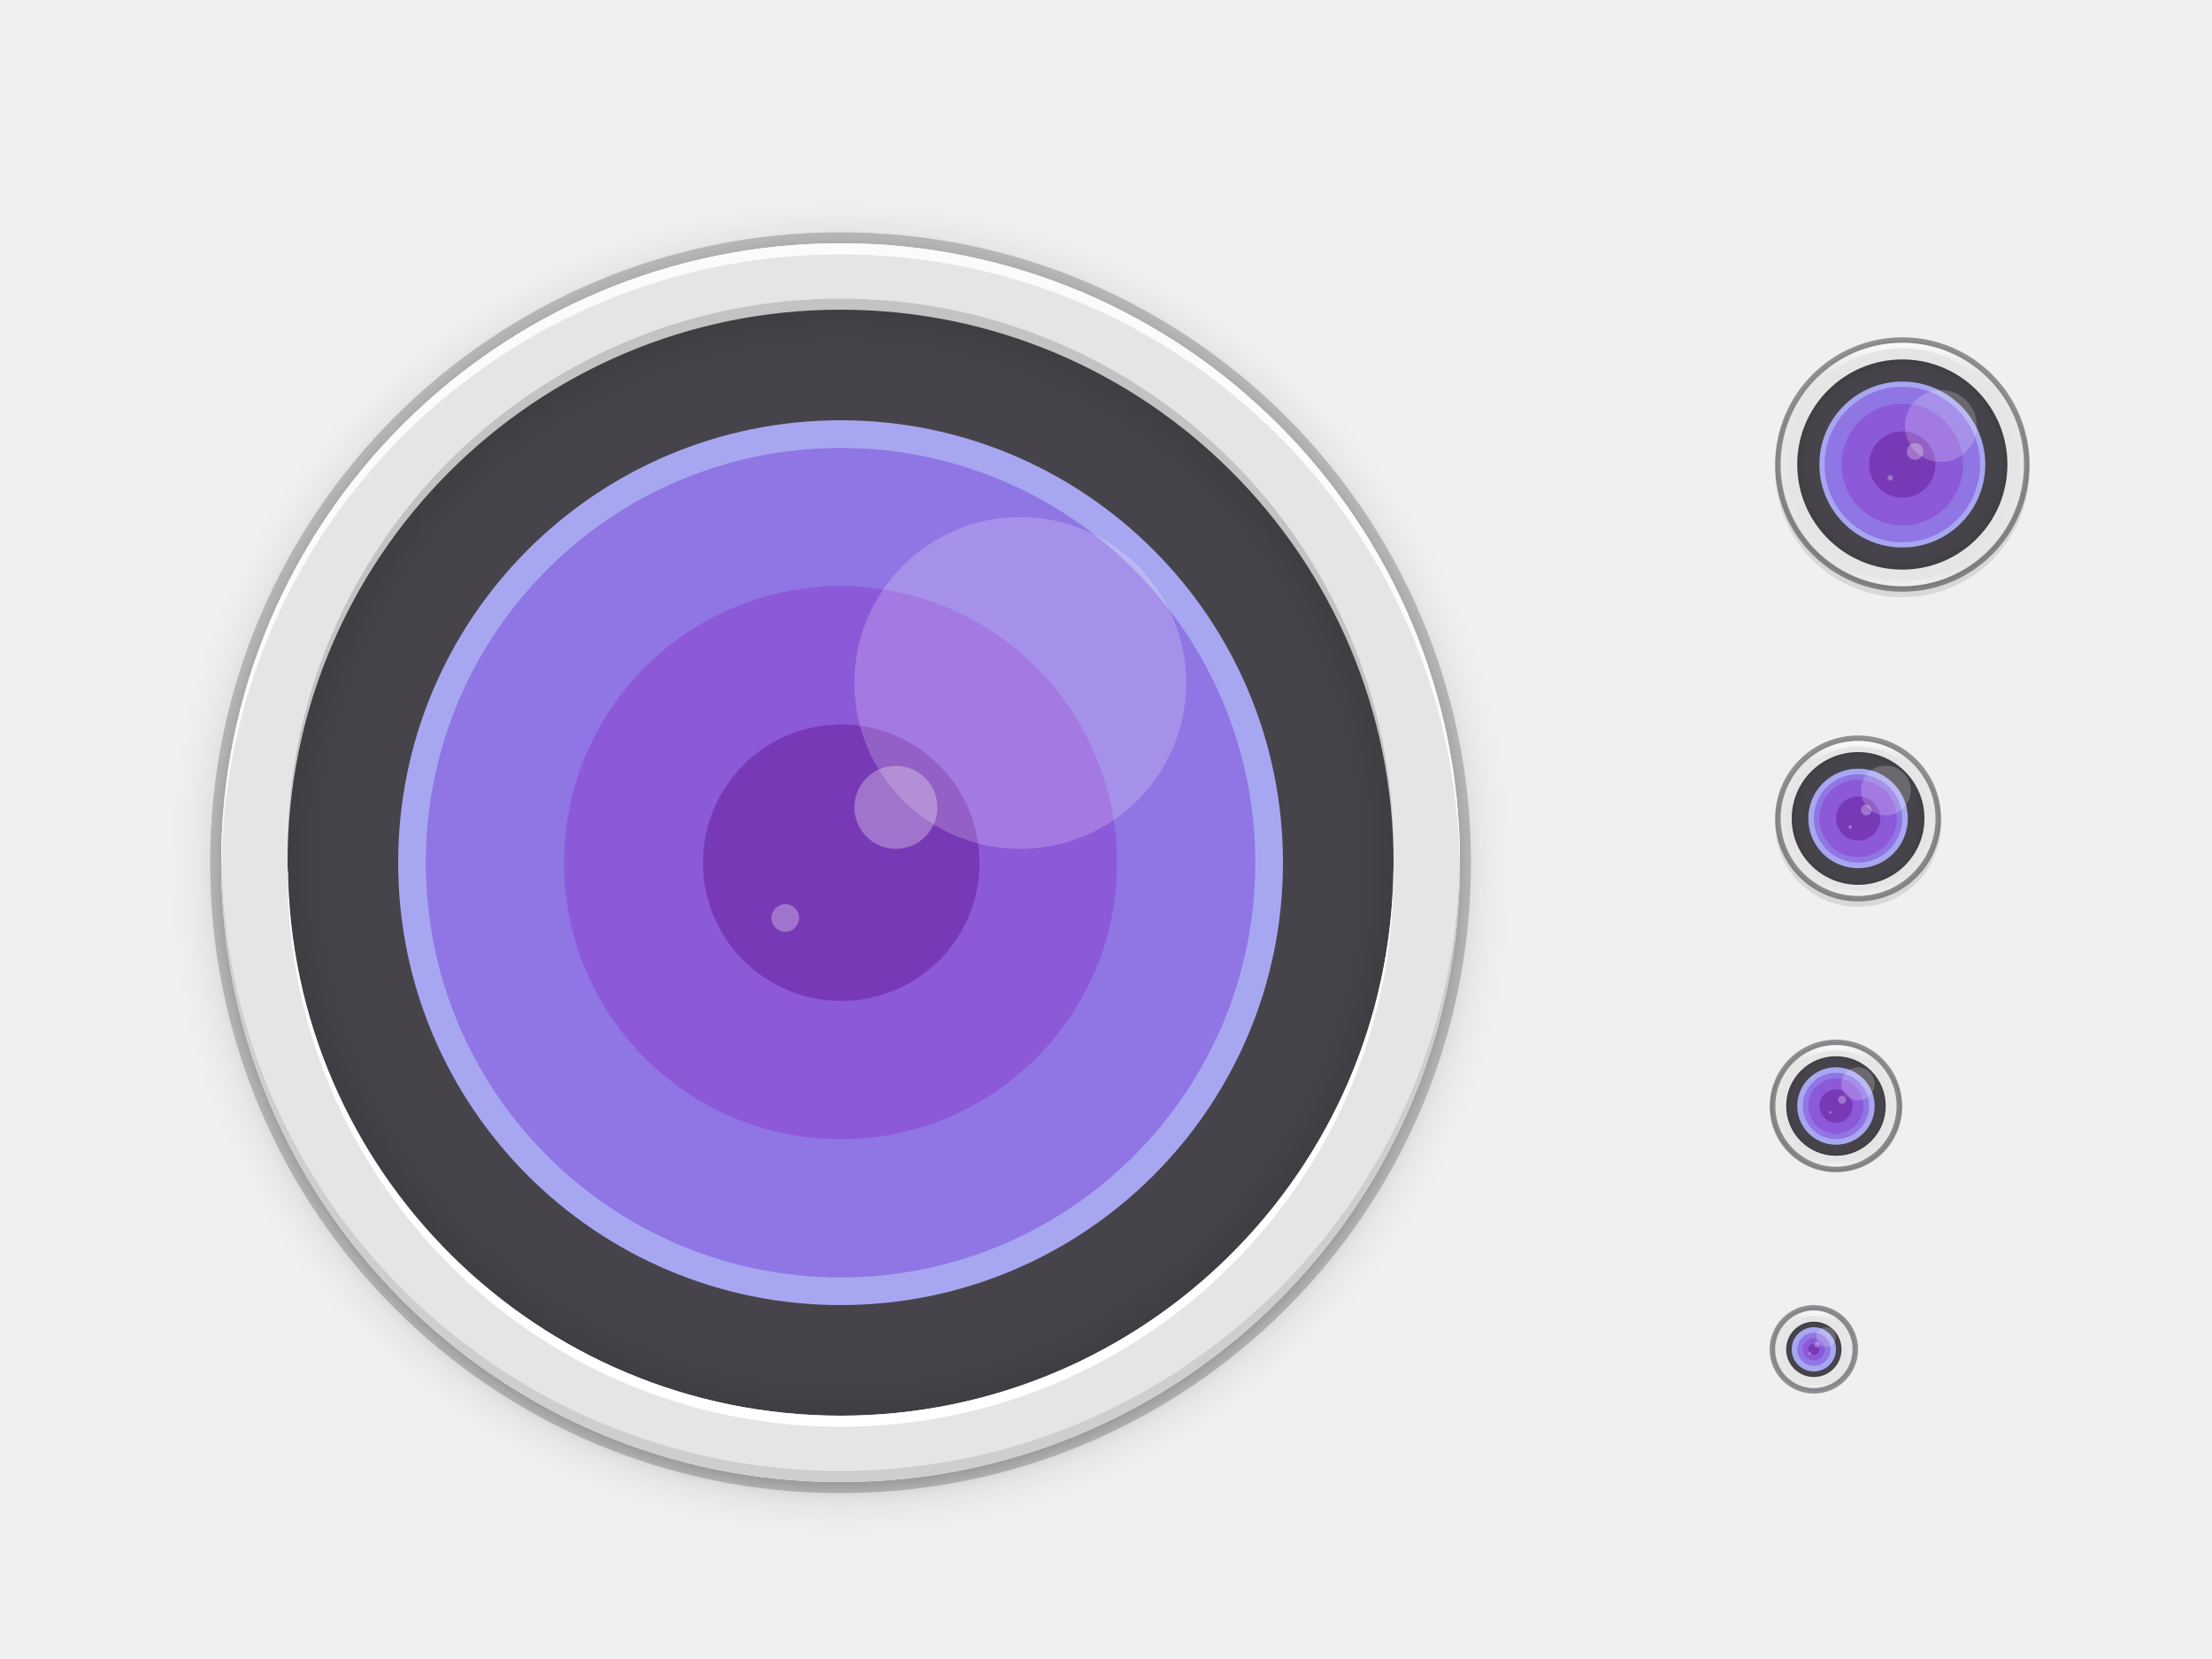
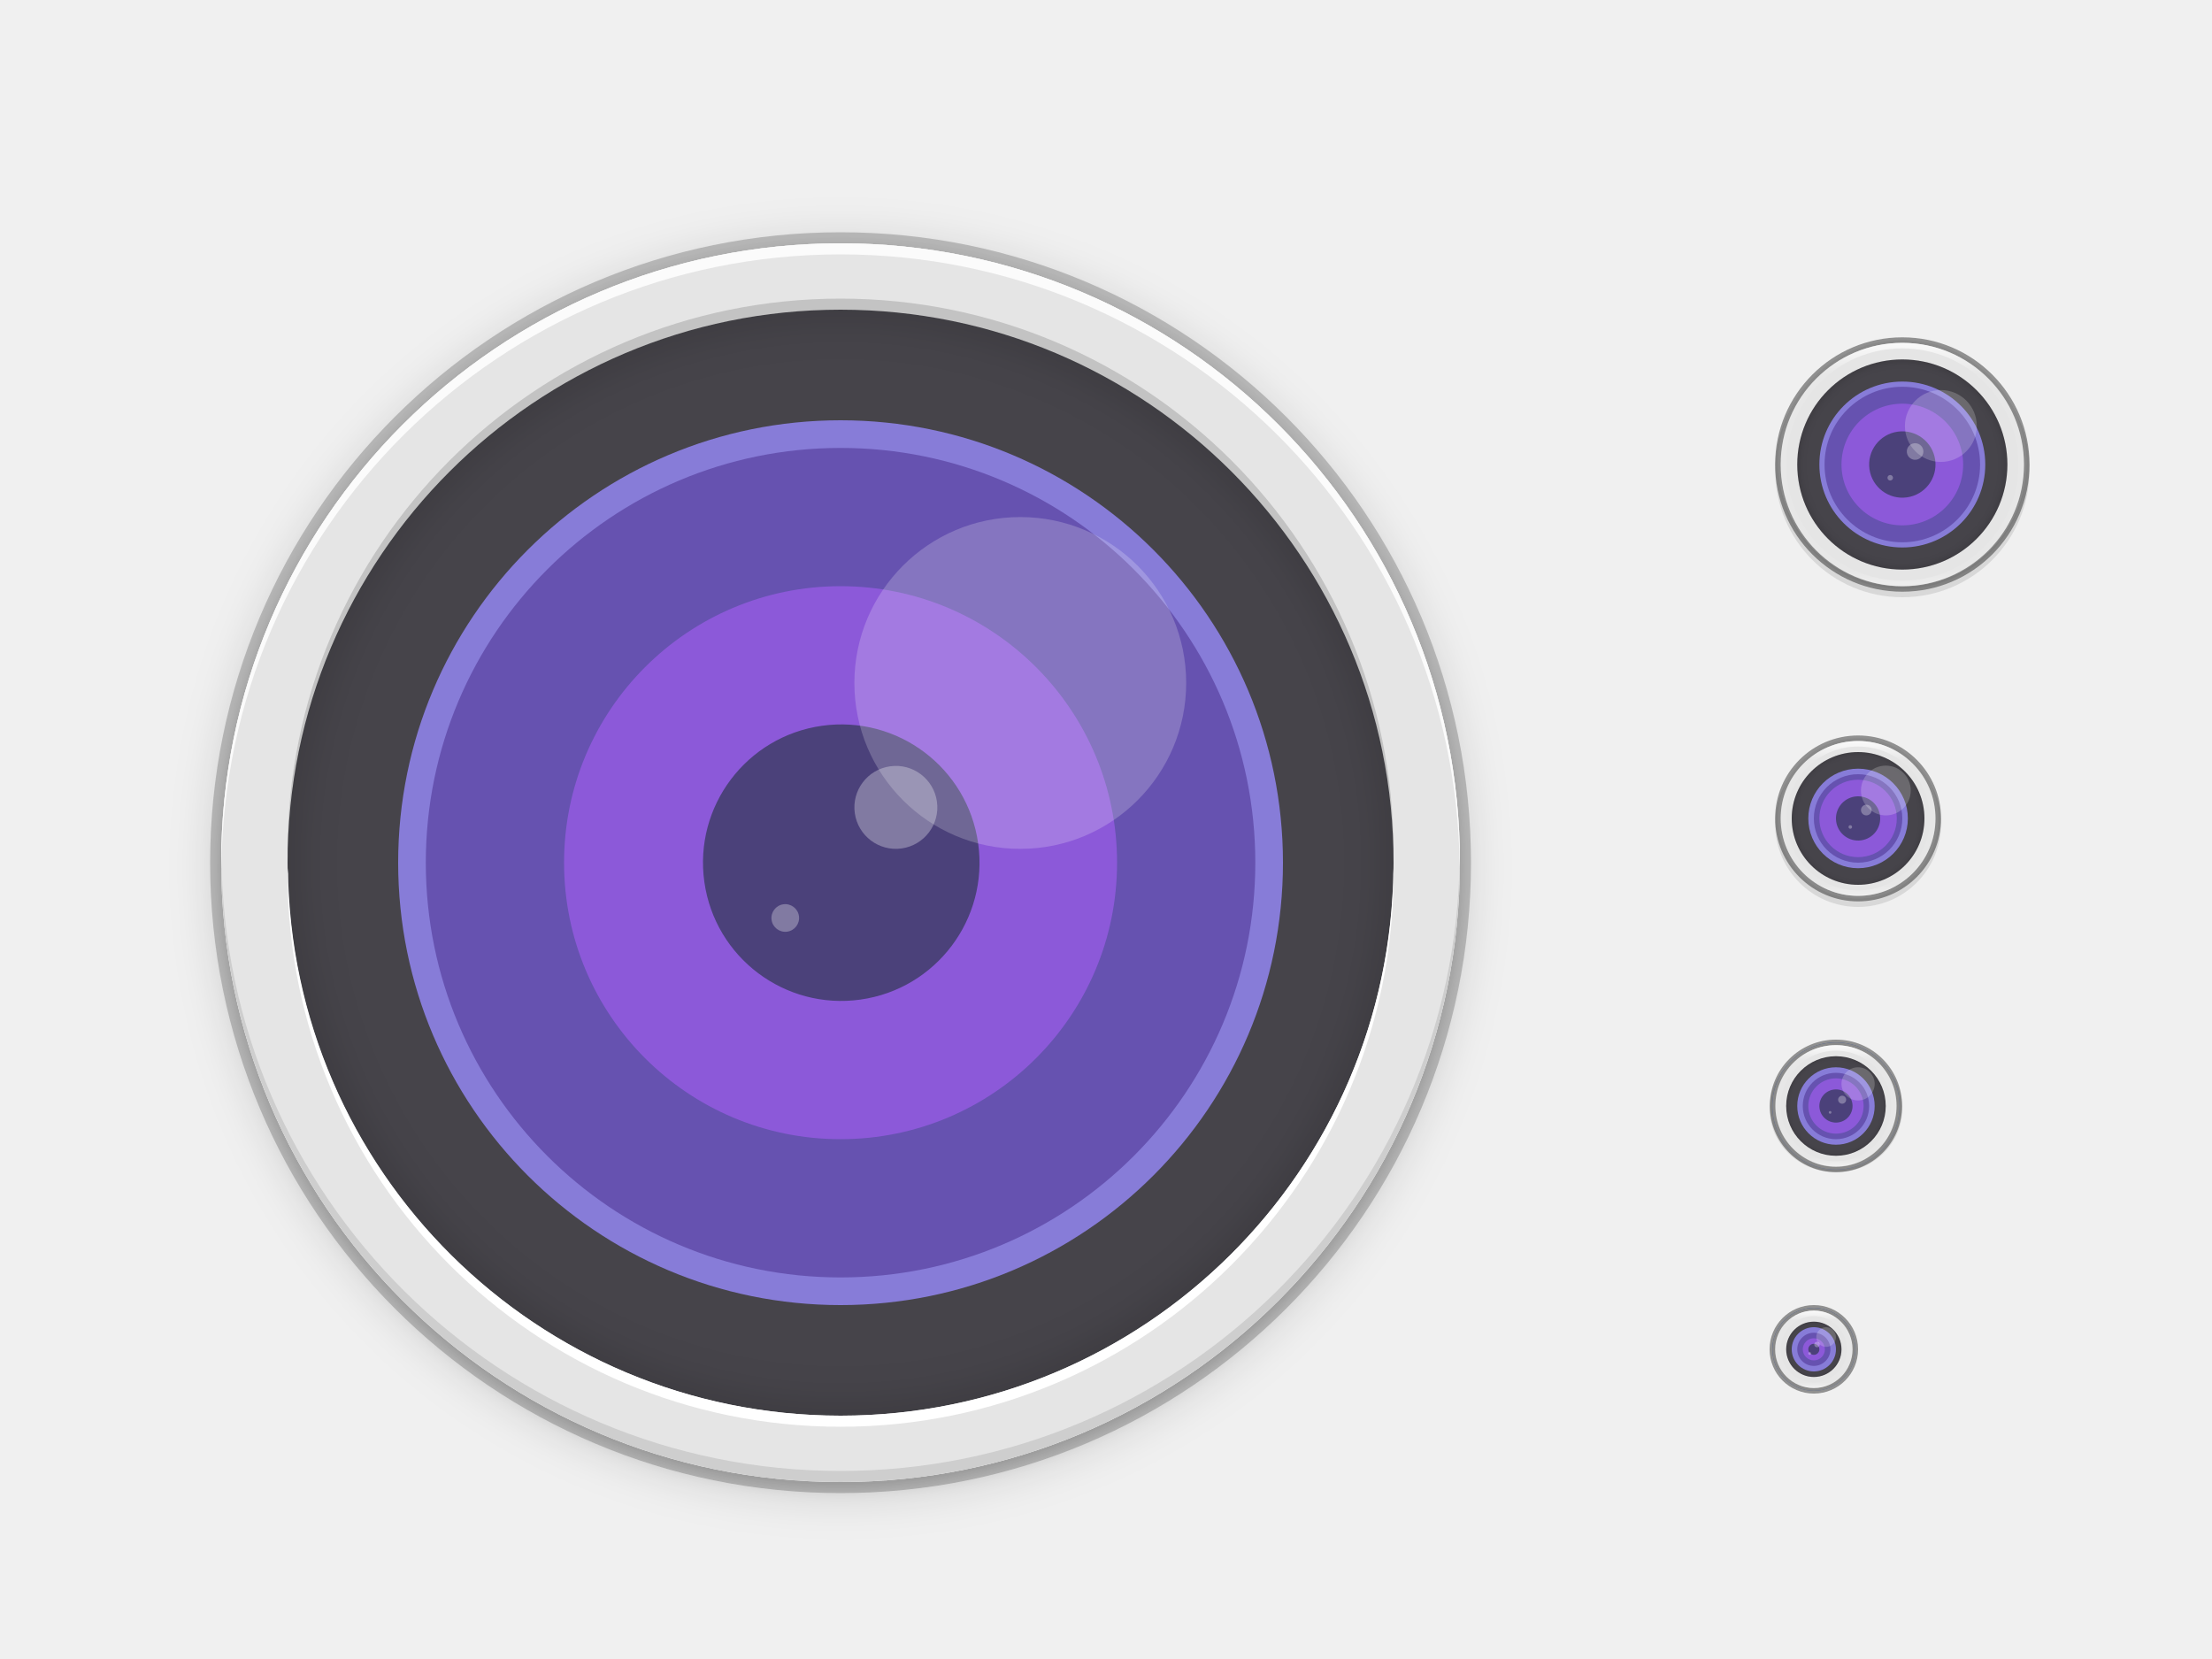
<svg xmlns="http://www.w3.org/2000/svg" xmlns:xlink="http://www.w3.org/1999/xlink" width="400" height="300" id="svg11300" version="1.0" style="display:inline;enable-background:new">
  <defs id="defs3">
    <linearGradient id="linearGradient11">
      <stop style="stop-color:#ffffff;stop-opacity:1;" offset="0" id="stop8" />
      <stop id="stop9" offset="0.125" style="stop-color:#ffffff;stop-opacity:0.098" />
      <stop id="stop10" offset="0.925" style="stop-color:#ffffff;stop-opacity:0.098" />
      <stop style="stop-color:#ffffff;stop-opacity:0.498" offset="1" id="stop11" />
    </linearGradient>
    <linearGradient id="linearGradient927">
      <stop style="stop-color:#ffffff;stop-opacity:1;" offset="0" id="stop923" />
      <stop id="stop933" offset="0.125" style="stop-color:#ffffff;stop-opacity:0.098" />
      <stop id="stop931" offset="0.925" style="stop-color:#ffffff;stop-opacity:0.098" />
      <stop style="stop-color:#ffffff;stop-opacity:0.498" offset="1" id="stop925" />
    </linearGradient>
    <linearGradient xlink:href="#linearGradient927" id="linearGradient8590-3" gradientUnits="userSpaceOnUse" gradientTransform="matrix(0.1521739,0,0,0.1521739,321.3913,133.3913)" x1="96" y1="4" x2="96" y2="188" />
    <linearGradient xlink:href="#linearGradient927" id="linearGradient8590-3-3" gradientUnits="userSpaceOnUse" gradientTransform="matrix(0.1195651,0,0,0.1195651,320.5218,188.5217)" x1="96" y1="4" x2="96" y2="188" />
    <linearGradient xlink:href="#linearGradient4338-7" id="linearGradient8588-0-1" gradientUnits="userSpaceOnUse" gradientTransform="matrix(0.4829396,0,0,0.4829398,319.9889,68.57803)" x1="13.735" y1="249.694" x2="38.1" y2="292.767" />
    <linearGradient xlink:href="#linearGradient927" id="linearGradient8590-3-3-4" gradientUnits="userSpaceOnUse" gradientTransform="matrix(0.0760869,0,0,0.07608688,320.6957,236.6957)" x1="96" y1="4" x2="96" y2="188" />
    <linearGradient xlink:href="#linearGradient4338-7" id="linearGradient8588-0-1-5" gradientUnits="userSpaceOnUse" gradientTransform="matrix(0.3149606,0,0,0.3149608,320.1667,158.2901)" x1="13.735" y1="249.694" x2="38.1" y2="292.767" />
    <linearGradient id="linearGradient4338-7">
      <stop id="stop4342-6" offset="0" style="stop-color:#5884f4;stop-opacity:1" />
      <stop id="stop4340-2" offset="1" style="stop-color:#80a3fa;stop-opacity:1" />
    </linearGradient>
    <filter style="color-interpolation-filters:sRGB" id="filter48952" x="-0.048" width="1.096" y="-0.048" height="1.096">
      <feGaussianBlur stdDeviation="4.48" id="feGaussianBlur48954" />
    </filter>
    <filter style="color-interpolation-filters:sRGB" id="filter48967" x="-0.012" width="1.024" y="-0.012" height="1.024">
      <feGaussianBlur stdDeviation="1.12" id="feGaussianBlur48969" />
    </filter>
    <radialGradient xlink:href="#linearGradient4398" id="radialGradient4404" cx="-256" cy="-256.2" fx="-256" fy="-256.2" r="96" gradientUnits="userSpaceOnUse" gradientTransform="matrix(0,-0.8197488,-0.8184537,0,-457.688,-79.0315)" />
    <linearGradient id="linearGradient4398">
      <stop id="stop4402" offset="0" style="stop-color:#000000;stop-opacity:0;" />
      <stop style="stop-color:#000000;stop-opacity:0" offset="0.899" id="stop4408" />
      <stop id="stop4410" offset="0.949" style="stop-color:#000000;stop-opacity:0.262" />
      <stop id="stop4400" offset="1" style="stop-color:#000000;stop-opacity:1;" />
    </linearGradient>
    <radialGradient xlink:href="#linearGradient4398" id="radialGradient4404-9" cx="-256" cy="-256.2" fx="-256" fy="-256.2" r="96" gradientUnits="userSpaceOnUse" gradientTransform="matrix(0,-0.7753004,-0.7740756,0,-446.3183,-67.65272)" />
    <radialGradient xlink:href="#linearGradient4398" id="radialGradient4404-9-7" cx="-256" cy="-256.2" fx="-256" fy="-256.2" r="96" gradientUnits="userSpaceOnUse" gradientTransform="matrix(0,-0.1249991,-0.1250002,0,303.9749,116.0002)" />
    <linearGradient xlink:href="#linearGradient11" id="linearGradient8" x1="344" y1="62" x2="344" y2="106.5" gradientUnits="userSpaceOnUse" />
    <radialGradient xlink:href="#linearGradient4398" id="radialGradient4404-9-7-8" cx="-256" cy="-256.2" fx="-256" fy="-256.2" r="96" gradientUnits="userSpaceOnUse" gradientTransform="matrix(0,-0.1249991,-0.1250002,0,303.9749,116.0002)" />
    <radialGradient xlink:href="#linearGradient4398" id="radialGradient4404-9-7-8-9" cx="-256" cy="-256.2" fx="-256" fy="-256.2" r="96" gradientUnits="userSpaceOnUse" gradientTransform="matrix(0,-0.1249991,-0.1250002,0,303.9749,116.0002)" />
  </defs>
  <g style="display:inline" id="layer1">
    <g style="display:none" id="layer7">
      <text y="-8.255" xml:space="preserve" x="19.007" style="font-style:normal;font-variant:normal;font-weight:normal;font-stretch:normal;line-height:0%;font-family:'DejaVu Sans';-inkscape-font-specification:'DejaVu Sans';display:inline;fill:#000000;fill-opacity:1;stroke:none;enable-background:new" id="context">
        <tspan style="font-style:normal;font-variant:normal;font-weight:normal;font-stretch:normal;font-size:18px;line-height:1.25;font-family:'DejaVu Sans';-inkscape-font-specification:'DejaVu Sans'" y="-8.255" x="19.007" id="tspan3933">apps</tspan>
      </text>
      <text y="-8.255" xml:space="preserve" x="146.488" style="font-style:normal;font-variant:normal;font-weight:bold;font-stretch:normal;line-height:0%;font-family:'DejaVu Sans';-inkscape-font-specification:'DejaVu Sans Bold';text-align:start;writing-mode:lr-tb;text-anchor:start;display:inline;fill:#000000;fill-opacity:1;stroke:none;enable-background:new" id="icon-name">
        <tspan style="font-style:normal;font-variant:normal;font-weight:bold;font-stretch:normal;font-size:18px;line-height:1.25;font-family:'DejaVu Sans';-inkscape-font-specification:'DejaVu Sans Bold'" y="-8.255" x="146.488" id="tspan3937">org.gnome.Snapshot</tspan>
      </text>
      <rect style="display:inline;overflow:visible;visibility:visible;fill:#cdcdcd;fill-opacity:1;fill-rule:nonzero;stroke:none;stroke-width:2;marker:none;enable-background:accumulate" id="rect16x16" width="16" height="16" x="320" y="236" />
      <rect style="display:inline;overflow:visible;visibility:visible;fill:#cdcdcd;fill-opacity:1;fill-rule:nonzero;stroke:none;stroke-width:2;marker:none;enable-background:accumulate" id="rect24x24" width="24" height="24" x="320" y="188" />
      <rect style="display:inline;overflow:visible;visibility:visible;fill:#cdcdcd;fill-opacity:1;fill-rule:nonzero;stroke:none;stroke-width:2;marker:none;enable-background:accumulate" id="rect32x32" width="32" height="32" x="320" y="132" />
      <rect y="60" x="320" height="48" width="48" id="rect48x48" style="display:inline;overflow:visible;visibility:visible;fill:#cdcdcd;fill-opacity:1;fill-rule:nonzero;stroke:none;stroke-width:2;marker:none;enable-background:accumulate" />
      <rect style="display:inline;overflow:visible;visibility:visible;fill:#cdcdcd;fill-opacity:1;fill-rule:nonzero;stroke:none;stroke-width:2;marker:none;enable-background:accumulate" id="rect3951" width="256" height="256" x="24" y="28" />
    </g>
    <g id="layer3" style="display:inline">
      <circle style="display:inline;opacity:0.2;fill:#000000;fill-opacity:1;stroke:#000000;stroke-width:4;stroke-linecap:round;stroke-linejoin:round;stroke-miterlimit:4;stroke-dasharray:none;stroke-opacity:1;enable-background:new" id="path11042-53" r="112" cy="156" cx="152" />
    </g>
    <g id="layer8" style="display:inline">
      <circle style="display:inline;opacity:0.1;fill:#000000;fill-opacity:1;stroke:none;stroke-width:1;stroke-linecap:round;stroke-linejoin:round;stroke-miterlimit:4;stroke-dasharray:none;stroke-opacity:1;filter:url(#filter48967);enable-background:new" id="path11042-4" r="112" cy="157" cx="152" />
      <circle style="display:inline;opacity:0.2;fill:#000000;fill-opacity:1;stroke:none;stroke-width:1;stroke-linecap:round;stroke-linejoin:round;stroke-miterlimit:4;stroke-dasharray:none;stroke-opacity:1;filter:url(#filter48952);enable-background:new" id="path11042-9" r="112" cy="157" cx="152" />
      <circle style="display:inline;opacity:1;fill:#ffffff;fill-opacity:1;stroke:none;stroke-width:1;stroke-linecap:round;stroke-linejoin:round;stroke-miterlimit:4;stroke-dasharray:none;stroke-opacity:1;enable-background:new" id="path11042" r="112" cy="156" cx="152" />
      <path style="display:inline;opacity:1;fill:#ffffff;fill-opacity:1;stroke:none;stroke-width:1;stroke-linecap:round;stroke-linejoin:round;stroke-miterlimit:4;stroke-dasharray:none;stroke-opacity:1;enable-background:new" id="path11042-5" r="112" cy="156" cx="152" d="" />
      <circle style="display:inline;opacity:0.1;fill:#000000;fill-opacity:1;stroke:none;stroke-width:1.954;stroke-linecap:round;stroke-linejoin:round;stroke-miterlimit:4;stroke-dasharray:none;stroke-opacity:1;enable-background:new" id="path9498-0-0" cx="-344" cy="-85" transform="scale(-1)" r="23" />
      <circle style="display:inline;opacity:0.1;fill:#000000;fill-opacity:1;stroke:none;stroke-width:1.954;stroke-linecap:round;stroke-linejoin:round;stroke-miterlimit:4;stroke-dasharray:none;stroke-opacity:1;enable-background:new" id="path9498-0-0-2" cx="-336" cy="-149" transform="scale(-1)" r="15" />
      <ellipse style="display:inline;opacity:0.1;fill:#000000;fill-opacity:1;stroke:none;stroke-width:1.954;stroke-linecap:round;stroke-linejoin:round;stroke-miterlimit:4;stroke-dasharray:none;stroke-opacity:1;enable-background:new" id="path9498-0-0-2-3" cx="-332" cy="-200.523" transform="scale(-1)" rx="12" ry="11.477" />
      <ellipse style="display:inline;opacity:1;fill:url(#linearGradient8588-0-1);fill-opacity:1;stroke:none;stroke-width:1.869;stroke-linecap:round;stroke-linejoin:round;stroke-miterlimit:4;stroke-dasharray:none;stroke-opacity:1;enable-background:new" id="path9498-6-5-6" cx="332" cy="200" rx="11.5" ry="11.5" />
      <ellipse style="display:inline;opacity:0.1;fill:#000000;fill-opacity:1;stroke:none;stroke-width:1.954;stroke-linecap:round;stroke-linejoin:round;stroke-miterlimit:4;stroke-dasharray:none;stroke-opacity:1;enable-background:new" id="path9498-0-0-2-3-3" cx="-328" cy="-244.5" transform="scale(-1)" rx="7" ry="6.5" />
      <circle style="display:inline;opacity:1;fill:url(#linearGradient8588-0-1-5);fill-opacity:1;stroke:none;stroke-width:1.869;stroke-linecap:round;stroke-linejoin:round;stroke-miterlimit:4;stroke-dasharray:none;stroke-opacity:1;enable-background:new" id="path9498-6-5-6-8" cx="328" cy="244" r="7.5" />
      <g style="display:inline;stroke-width:1.101;enable-background:new" id="g1038" transform="matrix(1.272727,0,0,1.270706,467.6364,-10.23904)">
        <ellipse cy="248" cx="-130.824" transform="matrix(0,-1,-1,0,0,0)" id="path4389-5" style="color:#000000;display:inline;overflow:visible;visibility:visible;fill:#e5e5e5;fill-opacity:1;stroke:none;stroke-width:2.734;marker:none;enable-background:accumulate" rx="88.14" ry="88" />
        <ellipse style="color:#000000;display:inline;overflow:visible;visibility:visible;fill:#46444a;fill-opacity:1;stroke:none;stroke-width:2.165;marker:none;enable-background:accumulate" id="circle4371" transform="matrix(0,-1,-1,0,0,0)" cx="-130.824" cy="248" rx="78.696" ry="78.571" />
        <path id="circle4396" d="m -248.001,52.128 a 78.572,78.696 0 0 0 -78.571,78.696 78.572,78.696 0 0 0 78.571,78.696 78.572,78.696 0 0 0 78.572,-78.696 78.572,78.696 0 0 0 -78.572,-78.696 z m 0,28.156 a 50.461,50.541 0 0 1 50.461,50.54 50.461,50.541 0 0 1 -50.461,50.54 50.461,50.541 0 0 1 -50.461,-50.54 50.461,50.541 0 0 1 50.461,-50.54 z" style="color:#000000;display:inline;overflow:visible;visibility:visible;opacity:0.1;fill:url(#radialGradient4404);fill-opacity:1;stroke:none;stroke-width:2.165;marker:none;enable-background:accumulate" />
        <path d="M -169.449,131.611 A 78.572,78.696 0 0 1 -248,209.521 a 78.572,78.696 0 0 1 -78.515,-77.909 78.572,78.696 0 0 0 -0.057,0.787 78.572,78.696 0 0 0 78.571,78.696 78.572,78.696 0 0 0 78.571,-78.696 78.572,78.696 0 0 0 -0.02,-0.787 z" style="display:inline;overflow:visible;opacity:1;fill:#ffffff;stroke-width:2.165;marker:none;enable-background:accumulate;fill-opacity:1" id="path2" />
        <path d="m -169.448,130.037 a 78.572,78.696 0 0 0 -78.551,-77.909 78.572,78.696 0 0 0 -78.515,77.909 78.572,78.696 0 0 1 -0.057,-0.787 A 78.572,78.696 0 0 1 -248,50.554 a 78.572,78.696 0 0 1 78.571,78.696 78.572,78.696 0 0 1 -0.02,0.787 z" style="display:inline;overflow:visible;fill:#000000;fill-opacity:1;stroke-width:2.165;marker:none;enable-background:accumulate;opacity:0.15" id="path2-0" />
        <g id="g2" transform="matrix(0.9821428,0,0,0.9837054,-4.428576,-9.228679)">
-           <circle style="color:#000000;display:inline;overflow:visible;visibility:visible;opacity:1;fill:#a7a7f1;fill-opacity:1;stroke:none;stroke-width:2.203;marker:none;enable-background:accumulate" id="circle4269" transform="matrix(0,-1,-1,0,0,0)" cx="-142.373" cy="248" r="64" />
-           <circle r="60" cy="248" cx="-142.373" transform="matrix(0,-1,-1,0,0,0)" id="circle4201" style="color:#000000;display:inline;overflow:visible;visibility:visible;opacity:1;fill:#8f76e4;fill-opacity:1;stroke:none;stroke-width:2.203;marker:none;enable-background:accumulate" />
+           <circle style="color:#000000;display:inline;overflow:visible;visibility:visible;opacity:1;fill:#877cd8;fill-opacity:1;stroke:none;stroke-width:2.203;marker:none;enable-background:accumulate" id="circle4269" transform="matrix(0,-1,-1,0,0,0)" cx="-142.373" cy="248" r="64" />
+           <circle r="60" cy="248" cx="-142.373" transform="matrix(0,-1,-1,0,0,0)" id="circle4201" style="color:#000000;display:inline;overflow:visible;visibility:visible;opacity:1;fill:#6652b0;fill-opacity:1;stroke:none;stroke-width:2.203;marker:none;enable-background:accumulate" />
          <circle style="color:#000000;display:inline;overflow:visible;visibility:visible;opacity:1;fill:#8c59d9;fill-opacity:1;stroke:none;stroke-width:2.203;marker:none;enable-background:accumulate" id="circle4409" transform="matrix(0,-1,-1,0,0,0)" cx="-142.373" cy="248" r="40" />
-           <circle r="20" cy="265.302" cx="-106.486" transform="matrix(-0.1391731,-0.9902681,-0.9902681,0.1391731,0,0)" id="circle4411" style="color:#000000;display:inline;overflow:visible;visibility:visible;opacity:1;fill:#7839b7;fill-opacity:1;stroke:none;stroke-width:2.203;marker:none;enable-background:accumulate" />
+           <circle r="20" cy="265.302" cx="-106.486" transform="matrix(-0.1391731,-0.9902681,-0.9902681,0.1391731,0,0)" id="circle4411" style="color:#000000;display:inline;overflow:visible;visibility:visible;opacity:1;fill:#4b417a;fill-opacity:1;stroke:none;stroke-width:2.203;marker:none;enable-background:accumulate" />
          <circle transform="rotate(-8)" style="color:#000000;display:inline;overflow:visible;visibility:visible;opacity:0.3;fill:#ffffff;fill-opacity:1;fill-rule:nonzero;stroke:none;stroke-width:4.406;stroke-linecap:butt;stroke-linejoin:miter;stroke-miterlimit:4;stroke-dasharray:none;stroke-dashoffset:0;stroke-opacity:1;marker:none;enable-background:accumulate" id="path4508" cx="-256.365" cy="99.663" r="6" />
          <circle transform="rotate(-8)" r="2" cy="113.281" cx="-274.436" id="circle4195" style="color:#000000;display:inline;overflow:visible;visibility:visible;opacity:0.3;fill:#ffffff;fill-opacity:1;fill-rule:nonzero;stroke:none;stroke-width:4.406;stroke-linecap:butt;stroke-linejoin:miter;stroke-miterlimit:4;stroke-dasharray:none;stroke-dashoffset:0;stroke-opacity:1;marker:none;enable-background:accumulate" />
          <circle r="24" cy="116.373" cx="-222" id="circle4271" style="color:#000000;display:inline;overflow:visible;visibility:visible;opacity:0.2;fill:#ffffff;fill-opacity:1;fill-rule:nonzero;stroke:none;stroke-width:4.406;stroke-linecap:butt;stroke-linejoin:miter;stroke-miterlimit:4;stroke-dasharray:none;stroke-dashoffset:0;stroke-opacity:1;marker:none;enable-background:accumulate" />
        </g>
      </g>
      <g style="display:inline;stroke-width:1.101;enable-background:new" id="g1038-6" transform="matrix(0.2556817,0,0,0.2552756,407.4091,50.60378)">
        <ellipse cy="248" cx="-130.824" transform="matrix(0,-1,-1,0,0,0)" id="path4389-5-1" style="color:#000000;display:inline;overflow:visible;visibility:visible;fill:#e5e5e5;fill-opacity:1;stroke:none;stroke-width:2.734;marker:none;enable-background:accumulate" rx="88.14" ry="88" />
        <ellipse style="color:#000000;display:inline;overflow:visible;visibility:visible;fill:#46444a;fill-opacity:1;stroke:none;stroke-width:2.048;marker:none;enable-background:accumulate" id="circle4371-8" transform="matrix(0,-1,-1,0,0,0)" cx="-130.824" cy="248" rx="74.429" ry="74.311" />
        <path id="circle4396-7" d="m -248.001,56.395 a 74.311,74.429 0 0 0 -74.31,74.429 74.311,74.429 0 0 0 74.31,74.429 74.311,74.429 0 0 0 74.312,-74.429 74.311,74.429 0 0 0 -74.312,-74.429 z m 0,26.629 a 47.725,47.8 0 0 1 47.725,47.8 47.725,47.8 0 0 1 -47.725,47.8 47.725,47.8 0 0 1 -47.725,-47.8 47.725,47.8 0 0 1 47.725,-47.8 z" style="color:#000000;display:inline;overflow:visible;visibility:visible;opacity:0.1;fill:url(#radialGradient4404-9);fill-opacity:1;stroke:none;stroke-width:2.048;marker:none;enable-background:accumulate" />
        <g id="g2-0" transform="matrix(0.9166669,0,0,0.9181253,-20.66661,0.108142)">
-           <circle style="color:#000000;display:inline;overflow:visible;visibility:visible;opacity:1;fill:#a7a7f1;fill-opacity:1;stroke:none;stroke-width:2.203;marker:none;enable-background:accumulate" id="circle4269-2" transform="matrix(0,-1,-1,0,0,0)" cx="-142.373" cy="248" r="64" />
-           <circle r="60" cy="248" cx="-142.373" transform="matrix(0,-1,-1,0,0,0)" id="circle4201-3" style="color:#000000;display:inline;overflow:visible;visibility:visible;opacity:1;fill:#8f76e4;fill-opacity:1;stroke:none;stroke-width:2.203;marker:none;enable-background:accumulate" />
+           <circle style="color:#000000;display:inline;overflow:visible;visibility:visible;opacity:1;fill:#877cd8;fill-opacity:1;stroke:none;stroke-width:2.203;marker:none;enable-background:accumulate" id="circle4269-2" transform="matrix(0,-1,-1,0,0,0)" cx="-142.373" cy="248" r="64" />
+           <circle r="60" cy="248" cx="-142.373" transform="matrix(0,-1,-1,0,0,0)" id="circle4201-3" style="color:#000000;display:inline;overflow:visible;visibility:visible;opacity:1;fill:#6652b0;fill-opacity:1;stroke:none;stroke-width:2.203;marker:none;enable-background:accumulate" />
          <circle style="color:#000000;display:inline;overflow:visible;visibility:visible;opacity:1;fill:#8c59d9;fill-opacity:1;stroke:none;stroke-width:2.585;marker:none;enable-background:accumulate" id="circle4409-7" transform="matrix(0,-1,-1,0,0,0)" cx="-142.373" cy="248" r="46.933" />
-           <circle r="25.6" cy="265.401" cx="-106.472" transform="matrix(-0.1391731,-0.9902681,-0.9902681,0.1391731,0,0)" id="circle4411-5" style="color:#000000;display:inline;overflow:visible;visibility:visible;opacity:1;fill:#7839b7;fill-opacity:1;stroke:none;stroke-width:2.82;marker:none;enable-background:accumulate" />
+           <circle r="25.6" cy="265.401" cx="-106.472" transform="matrix(-0.1391731,-0.9902681,-0.9902681,0.1391731,0,0)" id="circle4411-5" style="color:#000000;display:inline;overflow:visible;visibility:visible;opacity:1;fill:#4b417a;fill-opacity:1;stroke:none;stroke-width:2.82;marker:none;enable-background:accumulate" />
          <circle transform="rotate(-8)" style="color:#000000;display:inline;overflow:visible;visibility:visible;opacity:0.3;fill:#ffffff;fill-opacity:1;fill-rule:nonzero;stroke:none;stroke-width:4.7;stroke-linecap:butt;stroke-linejoin:miter;stroke-miterlimit:4;stroke-dasharray:none;stroke-dashoffset:0;stroke-opacity:1;marker:none;enable-background:accumulate" id="path4508-9" cx="-254.236" cy="97.901" r="6.4" />
          <circle transform="rotate(-8)" r="2.133" cy="115.295" cx="-276.06" id="circle4195-2" style="color:#000000;display:inline;overflow:visible;visibility:visible;opacity:0.3;fill:#ffffff;fill-opacity:1;fill-rule:nonzero;stroke:none;stroke-width:4.7;stroke-linecap:butt;stroke-linejoin:miter;stroke-miterlimit:4;stroke-dasharray:none;stroke-dashoffset:0;stroke-opacity:1;marker:none;enable-background:accumulate" />
          <circle r="27.733" cy="112.639" cx="-218.267" id="circle4271-2" style="color:#000000;display:inline;overflow:visible;visibility:visible;opacity:0.2;fill:#ffffff;fill-opacity:1;fill-rule:nonzero;stroke:none;stroke-width:5.091;stroke-linecap:butt;stroke-linejoin:miter;stroke-miterlimit:4;stroke-dasharray:none;stroke-dashoffset:0;stroke-opacity:1;marker:none;enable-background:accumulate" />
        </g>
      </g>
      <circle cy="-336" cx="-148" transform="matrix(0,-1,-1,0,0,0)" id="path4389-5-1-9" style="display:inline;enable-background:accumulate;color:#000000;overflow:visible;visibility:visible;fill:#e5e5e5;fill-opacity:1;stroke:none;stroke-width:0.45;marker:none" r="14.5" />
      <g id="g3" style="display:inline;enable-background:new">
        <ellipse style="color:#000000;display:inline;overflow:visible;visibility:visible;fill:#46444a;fill-opacity:1;stroke:none;stroke-width:0.33;marker:none;enable-background:accumulate" id="circle4371-8-3" transform="matrix(0,-1,-1,0,0,0)" cx="-148" cy="-336" rx="12" ry="12" />
        <path id="circle4396-7-1" d="M 336,136 A 12,12 0 0 0 324,148 12,12 0 0 0 336,160 12,12 0 0 0 348,148 a 12,12 0 0 0 -12,-12 z m 0,4.293 a 7.707,7.707 0 0 1 7.707,7.707 7.707,7.707 0 0 1 -7.707,7.707 7.707,7.707 0 0 1 -7.707,-7.707 7.707,7.707 0 0 1 7.707,-7.707 z" style="color:#000000;display:inline;overflow:visible;visibility:visible;opacity:0.1;fill:url(#radialGradient4404-9-7);fill-opacity:1;stroke:none;stroke-width:0.33;marker:none;enable-background:accumulate" />
-         <circle style="color:#000000;display:inline;overflow:visible;visibility:visible;fill:#a7a7f1;fill-opacity:1;stroke:none;stroke-width:0.31;marker:none;enable-background:accumulate" id="circle4269-2-4" transform="matrix(0,-1,-1,0,0,0)" cx="-148" cy="-336" r="9" />
-         <circle r="8" cy="-336" cx="-148" transform="matrix(0,-1,-1,0,0,0)" id="circle4201-3-7" style="color:#000000;display:inline;overflow:visible;visibility:visible;fill:#8f76e4;fill-opacity:1;stroke:none;stroke-width:0.294;marker:none;enable-background:accumulate" />
+         <circle style="color:#000000;display:inline;overflow:visible;visibility:visible;fill:#877cd8;fill-opacity:1;stroke:none;stroke-width:0.31;marker:none;enable-background:accumulate" id="circle4269-2-4" transform="matrix(0,-1,-1,0,0,0)" cx="-148" cy="-336" r="9" />
+         <circle r="8" cy="-336" cx="-148" transform="matrix(0,-1,-1,0,0,0)" id="circle4201-3-7" style="color:#000000;display:inline;overflow:visible;visibility:visible;fill:#6652b0;fill-opacity:1;stroke:none;stroke-width:0.294;marker:none;enable-background:accumulate" />
        <circle style="color:#000000;display:inline;overflow:visible;visibility:visible;fill:#8c59d9;fill-opacity:1;stroke:none;stroke-width:0.386;marker:none;enable-background:accumulate" id="circle4409-7-8" transform="matrix(0,-1,-1,0,0,0)" cx="-148" cy="-336" r="7" />
-         <circle r="4" cy="-312.132" cx="-193.322" transform="matrix(-0.1391731,-0.9902681,-0.9902681,0.1391731,0,0)" id="circle4411-5-4" style="color:#000000;display:inline;overflow:visible;visibility:visible;fill:#7839b7;fill-opacity:1;stroke:none;stroke-width:0.441;marker:none;enable-background:accumulate" />
+         <circle r="4" cy="-312.132" cx="-193.322" transform="matrix(-0.1391731,-0.9902681,-0.9902681,0.1391731,0,0)" id="circle4411-5-4" style="color:#000000;display:inline;overflow:visible;visibility:visible;fill:#4b417a;fill-opacity:1;stroke:none;stroke-width:0.441;marker:none;enable-background:accumulate" />
        <circle transform="rotate(-8.000001)" style="color:#000000;display:inline;overflow:visible;visibility:visible;opacity:0.3;fill:#ffffff;fill-opacity:1;fill-rule:nonzero;stroke:none;stroke-width:0.71;stroke-linecap:butt;stroke-linejoin:miter;stroke-miterlimit:4;stroke-dasharray:none;stroke-dashoffset:0;stroke-opacity:1;marker:none;enable-background:accumulate" id="path4508-9-5" cx="313.819" cy="192.027" r="0.967" />
        <circle transform="rotate(-8.000001)" r="0.322" cy="194.654" cx="310.523" id="circle4195-2-0" style="color:#000000;display:inline;overflow:visible;visibility:visible;opacity:0.3;fill:#ffffff;fill-opacity:1;fill-rule:nonzero;stroke:none;stroke-width:0.71;stroke-linecap:butt;stroke-linejoin:miter;stroke-miterlimit:4;stroke-dasharray:none;stroke-dashoffset:0;stroke-opacity:1;marker:none;enable-background:accumulate" />
        <circle r="4.5" cy="142.95" cx="341.023" id="circle4271-2-3" style="color:#000000;display:inline;overflow:visible;visibility:visible;opacity:0.2;fill:#ffffff;fill-opacity:1;fill-rule:nonzero;stroke:none;stroke-width:0.826;stroke-linecap:butt;stroke-linejoin:miter;stroke-miterlimit:4;stroke-dasharray:none;stroke-dashoffset:0;stroke-opacity:1;marker:none;enable-background:accumulate" />
      </g>
      <g id="g12" transform="matrix(0.7931062,0,0,0.7931062,60.70387,61.99948)">
        <circle cy="-342.068" cx="-174" transform="matrix(0,-1,-1,0,0,0)" id="path4389-5-1-9-8" style="color:#000000;display:inline;overflow:visible;visibility:visible;fill:#e5e5e5;fill-opacity:1;stroke:none;stroke-width:0.45;marker:none;enable-background:accumulate" r="14.5" />
        <g id="g3-9" style="display:inline;enable-background:new" transform="matrix(0.9456489,0,0,0.9456489,24.32982,34.04402)">
          <ellipse style="color:#000000;display:inline;overflow:visible;visibility:visible;fill:#46444a;fill-opacity:1;stroke:none;stroke-width:0.33;marker:none;enable-background:accumulate" id="circle4371-8-3-6" transform="matrix(0,-1,-1,0,0,0)" cx="-148" cy="-336" rx="12" ry="12" />
          <path id="circle4396-7-1-4" d="M 336,136 A 12,12 0 0 0 324,148 12,12 0 0 0 336,160 12,12 0 0 0 348,148 a 12,12 0 0 0 -12,-12 z m 0,4.293 a 7.707,7.707 0 0 1 7.707,7.707 7.707,7.707 0 0 1 -7.707,7.707 7.707,7.707 0 0 1 -7.707,-7.707 7.707,7.707 0 0 1 7.707,-7.707 z" style="color:#000000;display:inline;overflow:visible;visibility:visible;opacity:0.1;fill:url(#radialGradient4404-9-7-8);fill-opacity:1;stroke:none;stroke-width:0.33;marker:none;enable-background:accumulate" />
-           <circle style="color:#000000;display:inline;overflow:visible;visibility:visible;fill:#a7a7f1;fill-opacity:1;stroke:none;stroke-width:0.321;marker:none;enable-background:accumulate" id="circle4269-2-4-3" transform="matrix(0,-1,-1,0,0,0)" cx="-148" cy="-336" r="9.333" />
-           <circle r="8" cy="-336" cx="-148" transform="matrix(0,-1,-1,0,0,0)" id="circle4201-3-7-3" style="color:#000000;display:inline;overflow:visible;visibility:visible;fill:#8f76e4;fill-opacity:1;stroke:none;stroke-width:0.294;marker:none;enable-background:accumulate" />
+           <circle style="color:#000000;display:inline;overflow:visible;visibility:visible;fill:#877cd8;fill-opacity:1;stroke:none;stroke-width:0.321;marker:none;enable-background:accumulate" id="circle4269-2-4-3" transform="matrix(0,-1,-1,0,0,0)" cx="-148" cy="-336" r="9.333" />
+           <circle r="8" cy="-336" cx="-148" transform="matrix(0,-1,-1,0,0,0)" id="circle4201-3-7-3" style="color:#000000;display:inline;overflow:visible;visibility:visible;fill:#6652b0;fill-opacity:1;stroke:none;stroke-width:0.294;marker:none;enable-background:accumulate" />
          <circle style="color:#000000;display:inline;overflow:visible;visibility:visible;fill:#8c59d9;fill-opacity:1;stroke:none;stroke-width:0.367;marker:none;enable-background:accumulate" id="circle4409-7-8-3" transform="matrix(0,-1,-1,0,0,0)" cx="-148" cy="-336" r="6.667" />
-           <circle r="4" cy="-312.132" cx="-193.322" transform="matrix(-0.1391731,-0.9902681,-0.9902681,0.1391731,0,0)" id="circle4411-5-4-8" style="color:#000000;display:inline;overflow:visible;visibility:visible;fill:#7839b7;fill-opacity:1;stroke:none;stroke-width:0.441;marker:none;enable-background:accumulate" />
+           <circle r="4" cy="-312.132" cx="-193.322" transform="matrix(-0.1391731,-0.9902681,-0.9902681,0.1391731,0,0)" id="circle4411-5-4-8" style="color:#000000;display:inline;overflow:visible;visibility:visible;fill:#4b417a;fill-opacity:1;stroke:none;stroke-width:0.441;marker:none;enable-background:accumulate" />
          <circle transform="rotate(-8.000001)" style="color:#000000;display:inline;overflow:visible;visibility:visible;opacity:0.3;fill:#ffffff;fill-opacity:1;fill-rule:nonzero;stroke:none;stroke-width:0.71;stroke-linecap:butt;stroke-linejoin:miter;stroke-miterlimit:4;stroke-dasharray:none;stroke-dashoffset:0;stroke-opacity:1;marker:none;enable-background:accumulate" id="path4508-9-5-6" cx="313.819" cy="192.027" r="0.967" />
          <circle transform="rotate(-8.000001)" r="0.322" cy="194.654" cx="310.523" id="circle4195-2-0-0" style="color:#000000;display:inline;overflow:visible;visibility:visible;opacity:0.3;fill:#ffffff;fill-opacity:1;fill-rule:nonzero;stroke:none;stroke-width:0.71;stroke-linecap:butt;stroke-linejoin:miter;stroke-miterlimit:4;stroke-dasharray:none;stroke-dashoffset:0;stroke-opacity:1;marker:none;enable-background:accumulate" />
          <circle r="4" cy="142.667" cx="341.333" id="circle4271-2-3-4" style="color:#000000;display:inline;overflow:visible;visibility:visible;opacity:0.2;fill:#ffffff;fill-opacity:1;fill-rule:nonzero;stroke:none;stroke-width:0.734;stroke-linecap:butt;stroke-linejoin:miter;stroke-miterlimit:4;stroke-dasharray:none;stroke-dashoffset:0;stroke-opacity:1;marker:none;enable-background:accumulate" />
        </g>
      </g>
      <g id="g12-3" transform="matrix(0.5172432,0,0,0.5172432,151.0677,153.9997)" style="display:inline;enable-background:new">
        <circle cy="-342.068" cx="-174" transform="matrix(0,-1,-1,0,0,0)" id="path4389-5-1-9-8-0" style="color:#000000;display:inline;overflow:visible;visibility:visible;fill:#e5e5e5;fill-opacity:1;stroke:none;stroke-width:0.45;marker:none;enable-background:accumulate" r="14.5" />
        <g id="g3-9-3" style="display:inline;enable-background:new" transform="matrix(0.8055528,0,0,0.8055528,71.40212,54.77824)">
          <ellipse style="color:#000000;display:inline;overflow:visible;visibility:visible;fill:#46444a;fill-opacity:1;stroke:none;stroke-width:0.33;marker:none;enable-background:accumulate" id="circle4371-8-3-6-0" transform="matrix(0,-1,-1,0,0,0)" cx="-148" cy="-336" rx="12" ry="12" />
          <path id="circle4396-7-1-4-9" d="M 336,136 A 12,12 0 0 0 324,148 12,12 0 0 0 336,160 12,12 0 0 0 348,148 a 12,12 0 0 0 -12,-12 z m 0,4.293 a 7.707,7.707 0 0 1 7.707,7.707 7.707,7.707 0 0 1 -7.707,7.707 7.707,7.707 0 0 1 -7.707,-7.707 7.707,7.707 0 0 1 7.707,-7.707 z" style="color:#000000;display:inline;overflow:visible;visibility:visible;opacity:0.1;fill:url(#radialGradient4404-9-7-8-9);fill-opacity:1;stroke:none;stroke-width:0.33;marker:none;enable-background:accumulate" />
-           <circle style="color:#000000;display:inline;overflow:visible;visibility:visible;fill:#a7a7f1;fill-opacity:1;stroke:none;stroke-width:0.33;marker:none;enable-background:accumulate" id="circle4269-2-4-3-2" transform="matrix(0,-1,-1,0,0,0)" cx="-148" cy="-336" r="9.6" />
-           <circle r="7.2" cy="-336" cx="-148" transform="matrix(0,-1,-1,0,0,0)" id="circle4201-3-7-3-5" style="color:#000000;display:inline;overflow:visible;visibility:visible;fill:#8f76e4;fill-opacity:1;stroke:none;stroke-width:0.264;marker:none;enable-background:accumulate" />
+           <circle style="color:#000000;display:inline;overflow:visible;visibility:visible;fill:#877cd8;fill-opacity:1;stroke:none;stroke-width:0.33;marker:none;enable-background:accumulate" id="circle4269-2-4-3-2" transform="matrix(0,-1,-1,0,0,0)" cx="-148" cy="-336" r="9.6" />
+           <circle r="7.2" cy="-336" cx="-148" transform="matrix(0,-1,-1,0,0,0)" id="circle4201-3-7-3-5" style="color:#000000;display:inline;overflow:visible;visibility:visible;fill:#6652b0;fill-opacity:1;stroke:none;stroke-width:0.264;marker:none;enable-background:accumulate" />
          <circle style="color:#000000;display:inline;overflow:visible;visibility:visible;fill:#8c59d9;fill-opacity:1;stroke:none;stroke-width:0.264;marker:none;enable-background:accumulate" id="circle4409-7-8-3-4" transform="matrix(0,-1,-1,0,0,0)" cx="-148" cy="-336" r="4.8" />
-           <circle r="2.4" cy="-312.132" cx="-193.322" transform="matrix(-0.1391731,-0.9902681,-0.9902681,0.1391731,0,0)" id="circle4411-5-4-8-0" style="color:#000000;display:inline;overflow:visible;visibility:visible;fill:#7839b7;fill-opacity:1;stroke:none;stroke-width:0.264;marker:none;enable-background:accumulate" />
+           <circle r="2.4" cy="-312.132" cx="-193.322" transform="matrix(-0.1391731,-0.9902681,-0.9902681,0.1391731,0,0)" id="circle4411-5-4-8-0" style="color:#000000;display:inline;overflow:visible;visibility:visible;fill:#4b417a;fill-opacity:1;stroke:none;stroke-width:0.264;marker:none;enable-background:accumulate" />
          <circle transform="rotate(-8.000001)" style="color:#000000;display:inline;overflow:visible;visibility:visible;opacity:0.3;fill:#ffffff;fill-opacity:1;fill-rule:nonzero;stroke:none;stroke-width:0.881;stroke-linecap:butt;stroke-linejoin:miter;stroke-miterlimit:4;stroke-dasharray:none;stroke-dashoffset:0;stroke-opacity:1;marker:none;enable-background:accumulate" id="path4508-9-5-6-5" cx="313.779" cy="191.45" r="1.2" />
          <circle transform="rotate(-8.000001)" r="0.6" cy="194.854" cx="310.099" id="circle4195-2-0-0-9" style="color:#000000;display:inline;overflow:visible;visibility:visible;opacity:0.3;fill:#ffffff;fill-opacity:1;fill-rule:nonzero;stroke:none;stroke-width:1.322;stroke-linecap:butt;stroke-linejoin:miter;stroke-miterlimit:4;stroke-dasharray:none;stroke-dashoffset:0;stroke-opacity:1;marker:none;enable-background:accumulate" />
          <circle r="4.267" cy="142.667" cx="341.333" id="circle4271-2-3-4-4" style="color:#000000;display:inline;overflow:visible;visibility:visible;opacity:0.2;fill:#ffffff;fill-opacity:1;fill-rule:nonzero;stroke:none;stroke-width:0.783;stroke-linecap:butt;stroke-linejoin:miter;stroke-miterlimit:4;stroke-dasharray:none;stroke-dashoffset:0;stroke-opacity:1;marker:none;enable-background:accumulate" />
        </g>
      </g>
    </g>
    <g id="layer6" style="display:inline" />
    <g id="layer2" style="display:inline">
      <circle style="display:inline;opacity:0.4;vector-effect:none;fill:none;fill-opacity:1;stroke:#000000;stroke-width:1;stroke-linecap:butt;stroke-linejoin:round;stroke-miterlimit:4;stroke-dasharray:none;stroke-dashoffset:6.6;stroke-opacity:1;enable-background:new" id="path1377" cx="328" cy="244" r="7.5" />
      <ellipse style="display:inline;opacity:0.4;vector-effect:none;fill:none;fill-opacity:1;stroke:#000000;stroke-width:1;stroke-linecap:butt;stroke-linejoin:round;stroke-miterlimit:4;stroke-dasharray:none;stroke-dashoffset:6.6;stroke-opacity:1;enable-background:new" id="path1384" cx="332" cy="199.977" rx="11.455" ry="11.477" />
      <circle style="display:inline;opacity:0.4;vector-effect:none;fill:none;fill-opacity:1;stroke:#000000;stroke-width:1;stroke-linecap:butt;stroke-linejoin:round;stroke-miterlimit:4;stroke-dasharray:none;stroke-dashoffset:6.6;stroke-opacity:1;enable-background:new" id="path1389" cx="336" cy="148" r="14.5" />
      <circle style="display:inline;opacity:0.4;vector-effect:none;fill:none;fill-opacity:1;stroke:#000000;stroke-width:1;stroke-linecap:butt;stroke-linejoin:round;stroke-miterlimit:4;stroke-dasharray:none;stroke-dashoffset:6.6;stroke-opacity:1;enable-background:new" id="path1389-3" cx="344" cy="84" r="22.5" />
      <path style="display:inline;opacity:0.105;fill:#000000;fill-opacity:1;stroke:none;stroke-width:1;stroke-linecap:round;stroke-linejoin:round;stroke-miterlimit:4;stroke-dasharray:none;stroke-opacity:1;enable-background:new" d="m 152,268 a 112,112 0 0 1 -112,-112 112,112 0 0 1 0.041,-1.17 A 112,112 0 0 0 152,266 112,112 0 0 0 263.959,155.17 a 112,112 0 0 1 0.041,0.83 112,112 0 0 1 -112,112 z" id="path11042-1-7" />
      <path style="display:inline;opacity:0.85;fill:#ffffff;fill-opacity:1;stroke:none;stroke-width:1;stroke-linecap:round;stroke-linejoin:round;stroke-miterlimit:4;stroke-dasharray:none;stroke-opacity:1;enable-background:new" d="M 152,44 A 112,112 0 0 0 40,156 112,112 0 0 0 40.041,157.17 112,112 0 0 1 152,46 112,112 0 0 1 263.959,156.83 a 112,112 0 0 0 0.041,-0.83 112,112 0 0 0 -112,-112 z" id="path11042-1" />
      <path style="display:inline;opacity:0.105;fill:#000000;fill-opacity:1;stroke:none;stroke-width:0.201;stroke-linecap:round;stroke-linejoin:round;stroke-miterlimit:4;stroke-dasharray:none;stroke-opacity:1;enable-background:new" d="m 344,106.5 a 22.5,22.5 0 0 1 -22.5,-22.5 22.5,22.5 0 0 1 0.008,-0.235 A 22.5,22.5 0 0 0 344,106.098 a 22.5,22.5 0 0 0 22.492,-22.265 22.5,22.5 0 0 1 0.008,0.167 A 22.5,22.5 0 0 1 344,106.5 Z" id="path11042-1-7-8" />
    </g>
    <g id="layer5" style="display:inline;opacity:0.8">
      <path d="m 344,62 c -12.156,0 -22,9.844 -22,22 0,12.156 9.844,22 22,22 12.156,0 22,-9.844 22,-22 0,-12.156 -9.844,-22 -22,-22 z m 0,1 c 11.616,0 21,9.384 21,21 0,11.616 -9.384,21 -21,21 -11.616,0 -21,-9.384 -21,-21 0,-11.616 9.384,-21 21,-21 z" style="display:inline;stroke-linejoin:round;stroke-dashoffset:6.6;enable-background:new;fill:url(#linearGradient8)" id="path7" />
      <path style="display:inline;opacity:1;fill:url(#linearGradient8590-3);fill-opacity:1;stroke:none;stroke-width:1.869;stroke-linecap:round;stroke-linejoin:round;stroke-miterlimit:4;stroke-dasharray:none;stroke-opacity:1;enable-background:new" d="m 336,134 c -7.732,0 -14,6.268 -14,14 0,7.732 6.268,14 14,14 7.732,0 14,-6.268 14,-14 0,-7.732 -6.268,-14 -14,-14 z m 0,1 a 13,13 0 0 1 13,13 13,13 0 0 1 -13,13 13,13 0 0 1 -13,-13 13,13 0 0 1 13,-13 z" id="path9498-1-6-7" />
      <path style="display:inline;opacity:1;fill:url(#linearGradient8590-3-3);fill-opacity:1;stroke:none;stroke-width:1.869;stroke-linecap:round;stroke-linejoin:round;stroke-miterlimit:4;stroke-dasharray:none;stroke-opacity:1;enable-background:new" d="m 332,189 c -6.075,0 -11,4.925 -11,11 0,6.075 4.925,11 11,11 6.075,0 11,-4.925 11,-11 0,-6.075 -4.925,-11 -11,-11 z m 0,1 a 10,10 0 0 1 10,10 10,10 0 0 1 -10,10 10,10 0 0 1 -10,-10 10,10 0 0 1 10,-10 z" id="path9498-1-6-7-2" />
      <path style="display:inline;opacity:1;fill:url(#linearGradient8590-3-3-4);fill-opacity:1;stroke:none;stroke-width:1.869;stroke-linecap:round;stroke-linejoin:round;stroke-miterlimit:4;stroke-dasharray:none;stroke-opacity:1;enable-background:new" d="m 328,237 c -3.866,0 -7,3.134 -7,7 0,3.866 3.134,7 7,7 3.866,0 7,-3.134 7,-7 0,-3.866 -3.134,-7 -7,-7 z m 0,1 a 6,6 0 0 1 6,6 6,6 0 0 1 -6,6 6,6 0 0 1 -6,-6 6,6 0 0 1 6,-6 z" id="path9498-1-6-7-2-0" />
    </g>
  </g>
</svg>
